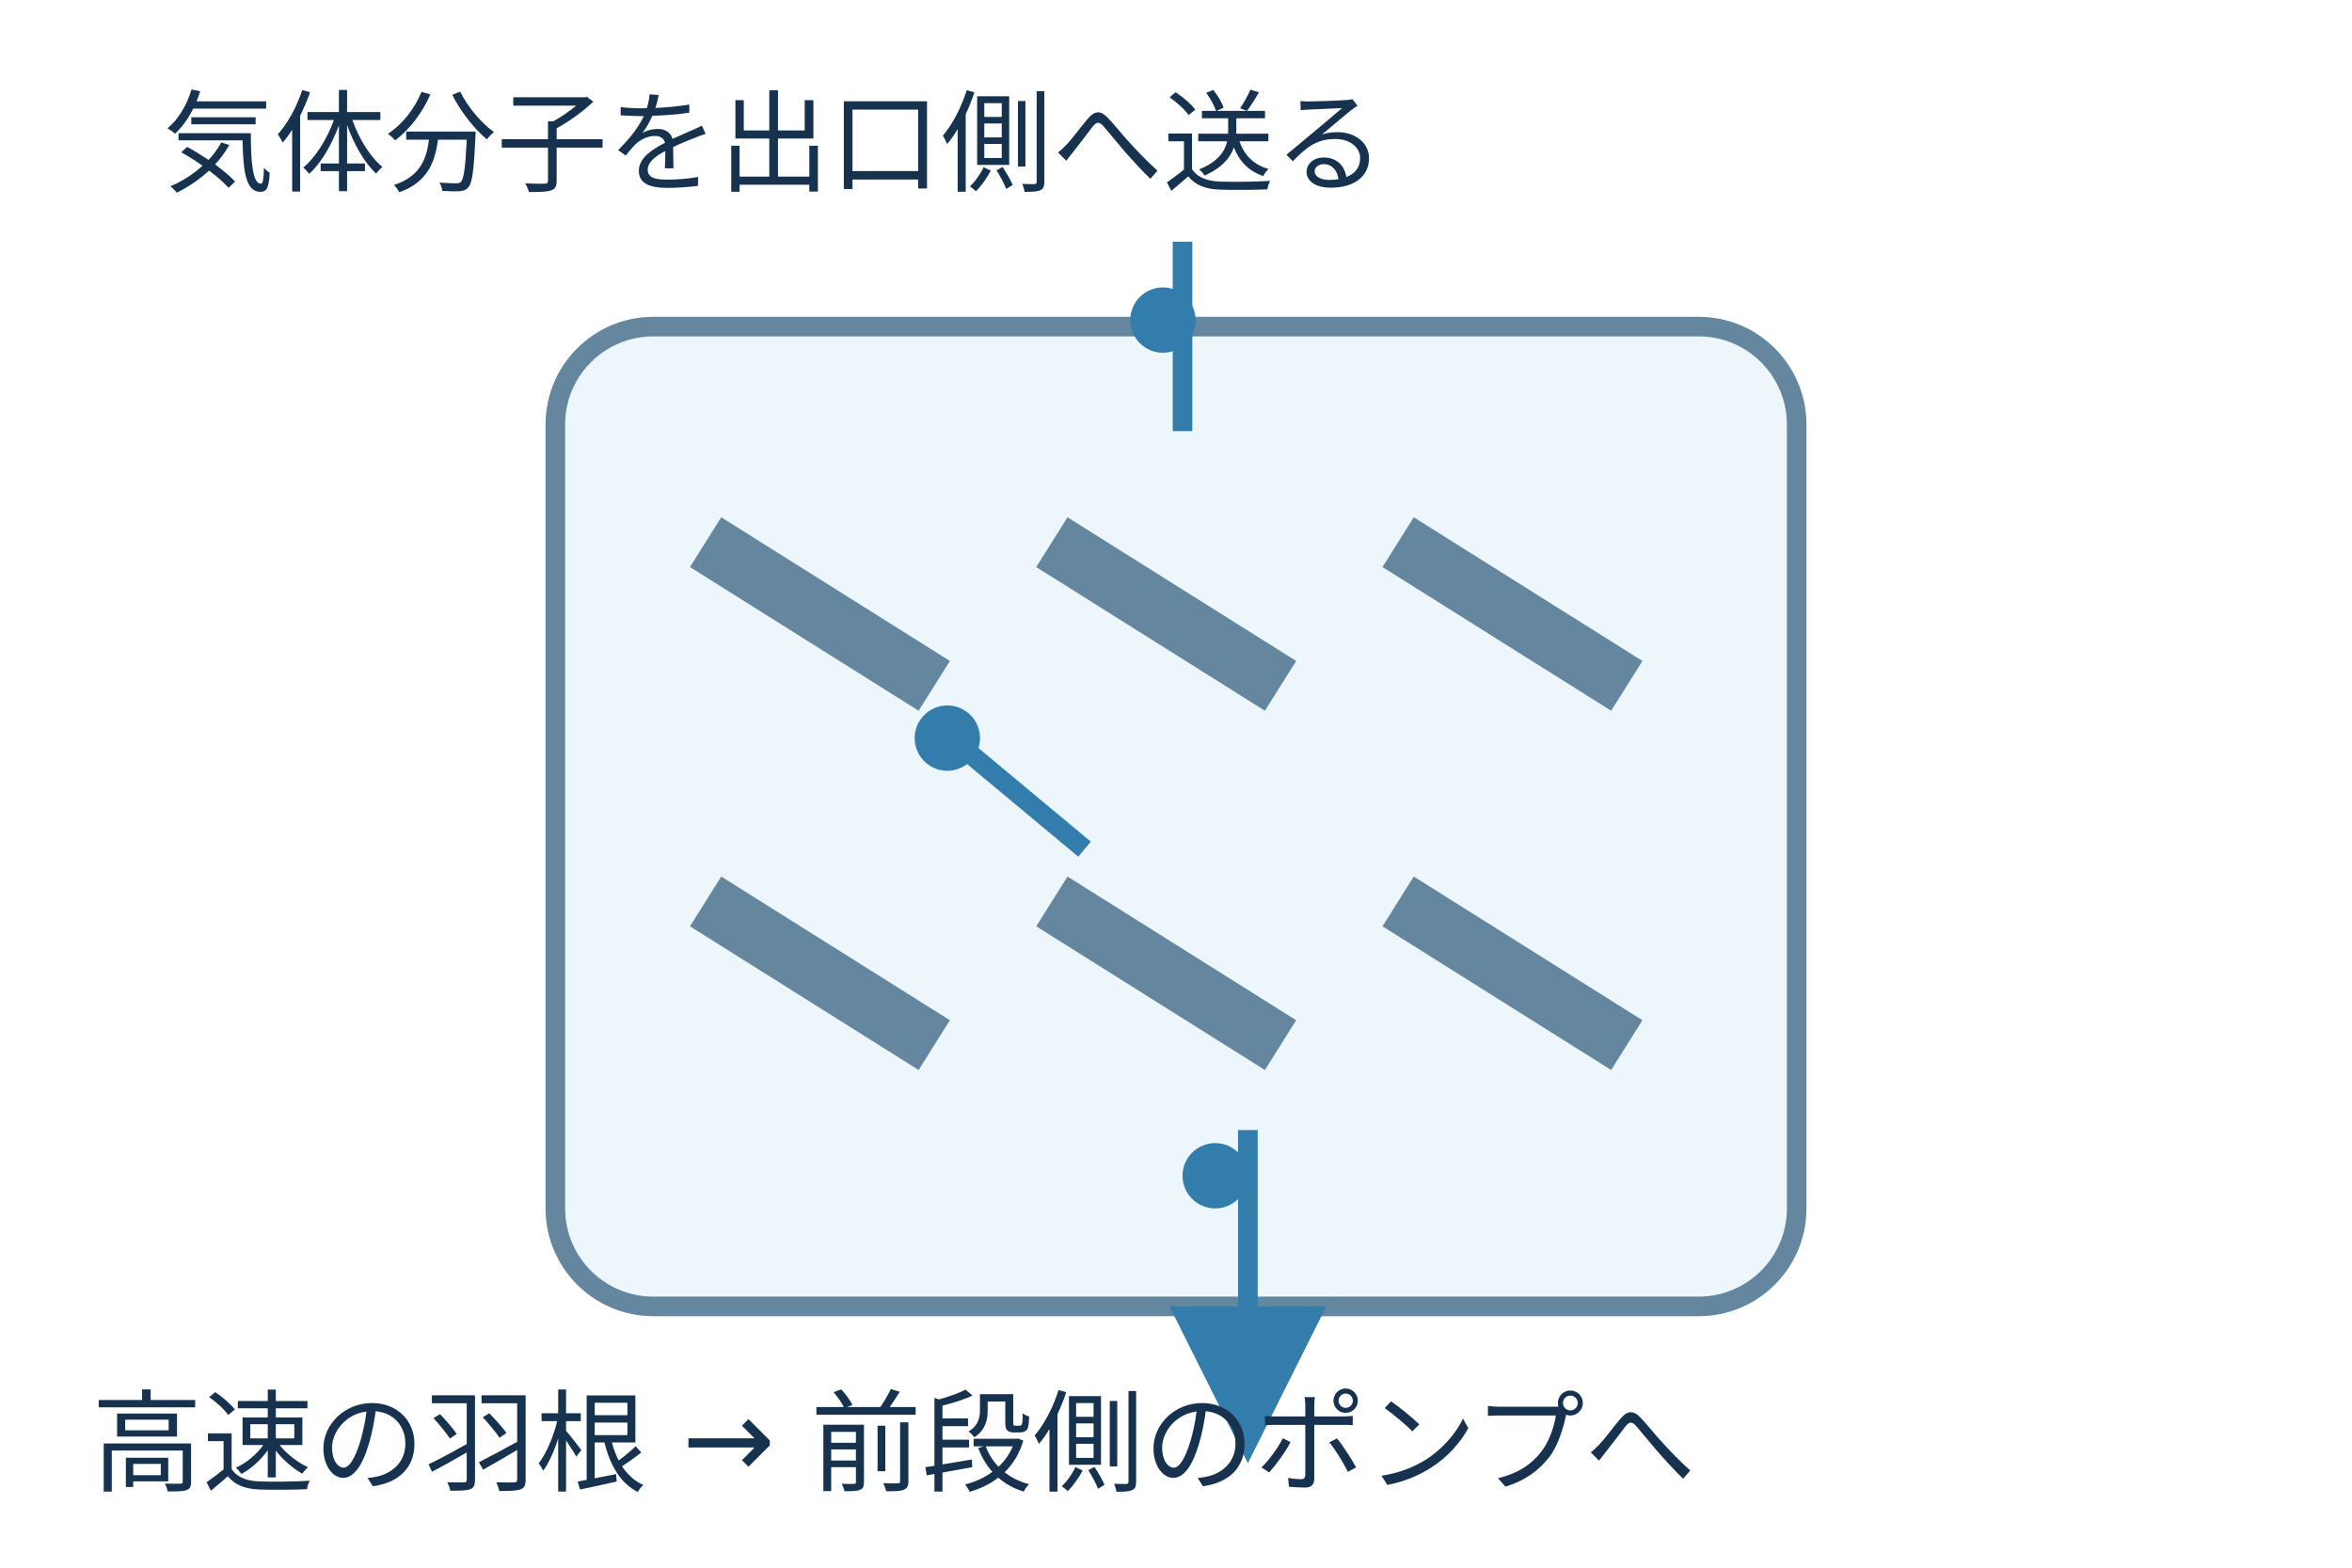
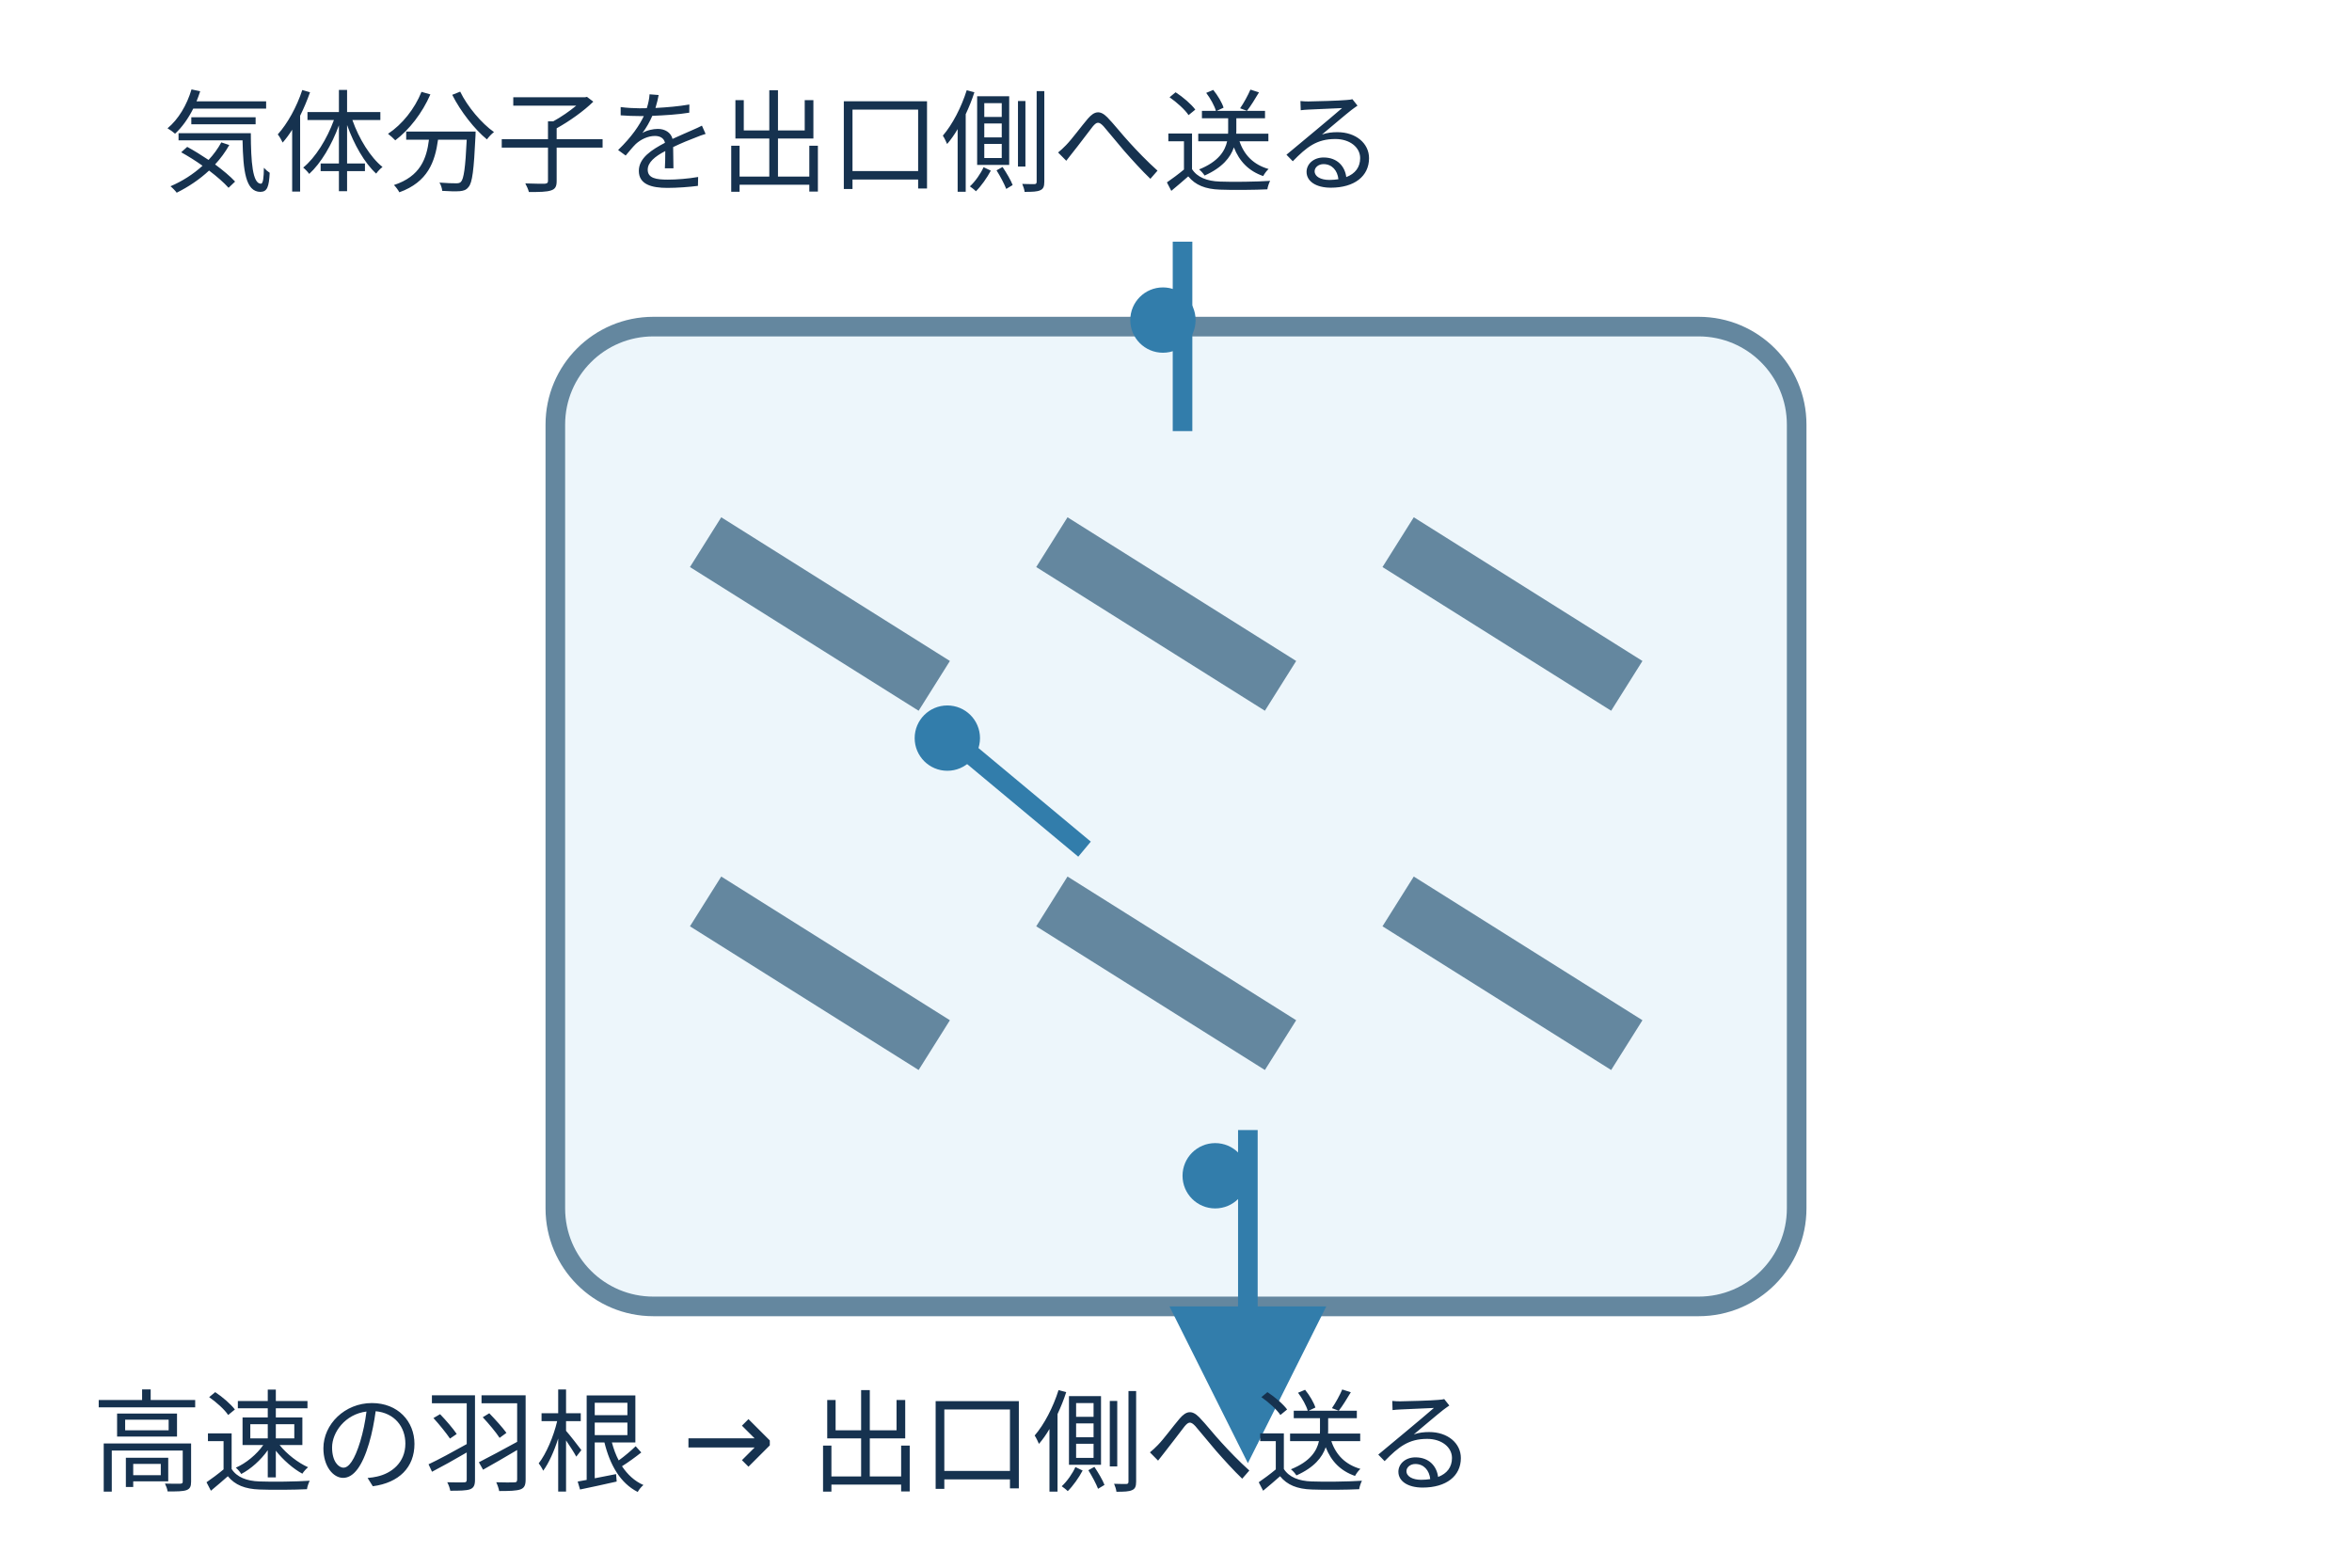
<svg xmlns="http://www.w3.org/2000/svg" viewBox="0 0 360 240">
  <defs>
    <marker id="arrow" markerWidth="8" markerHeight="8" refX="7" refY="4" orient="auto">
      <path d="M0 0L8 4L0 8" fill="#327dab" />
    </marker>
  </defs>
  <style>text{font-family:Meiryo,sans-serif;font-size:17px;fill:#16324f} .line{fill:none;stroke:#327dab;stroke-width:3;marker-end:url(#arrow)} .box{fill:#edf6fb;stroke:#64879f;stroke-width:3} .gas{fill:#327dab}</style>
  <text x="25" y="28">気体分子を出口側へ送る</text>
  <rect class="box" x="85" y="50" width="190" height="150" rx="15" />
  <g stroke="#64879f" stroke-width="9">
    <path d="M108 83L143 105M161 83L196 105M214 83L249 105M108 138L143 160M161 138L196 160M214 138L249 160" />
  </g>
  <path class="line" d="M181 37L181 66M148 115L166 130M191 173L191 221" />
  <circle cx="178" cy="49" r="5" fill="#327dab" />
  <circle cx="145" cy="113" r="5" fill="#327dab" />
  <circle cx="186" cy="180" r="5" fill="#327dab" />
-   <text x="14" y="227">高速の羽根 → 前段側のポンプへ</text>
+   <text x="14" y="227">高速の羽根 → 出口側へ送る</text>
</svg>
